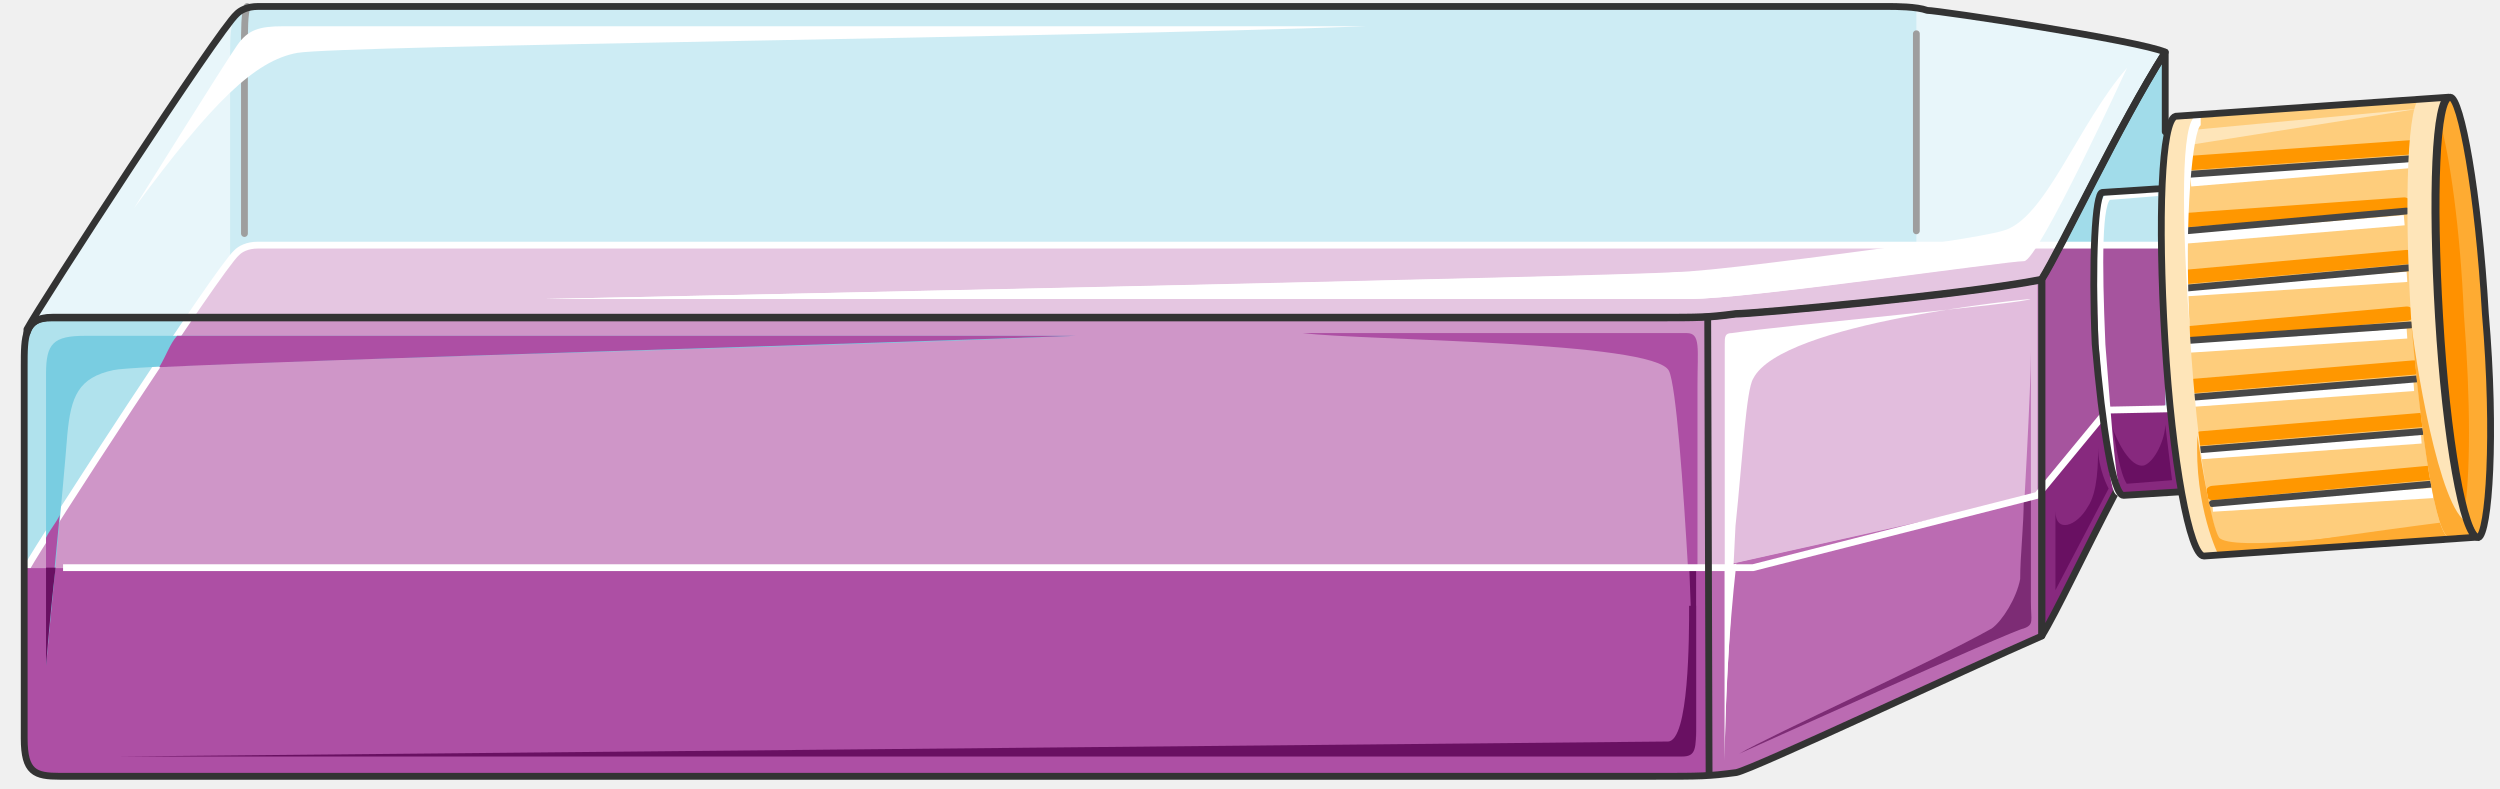
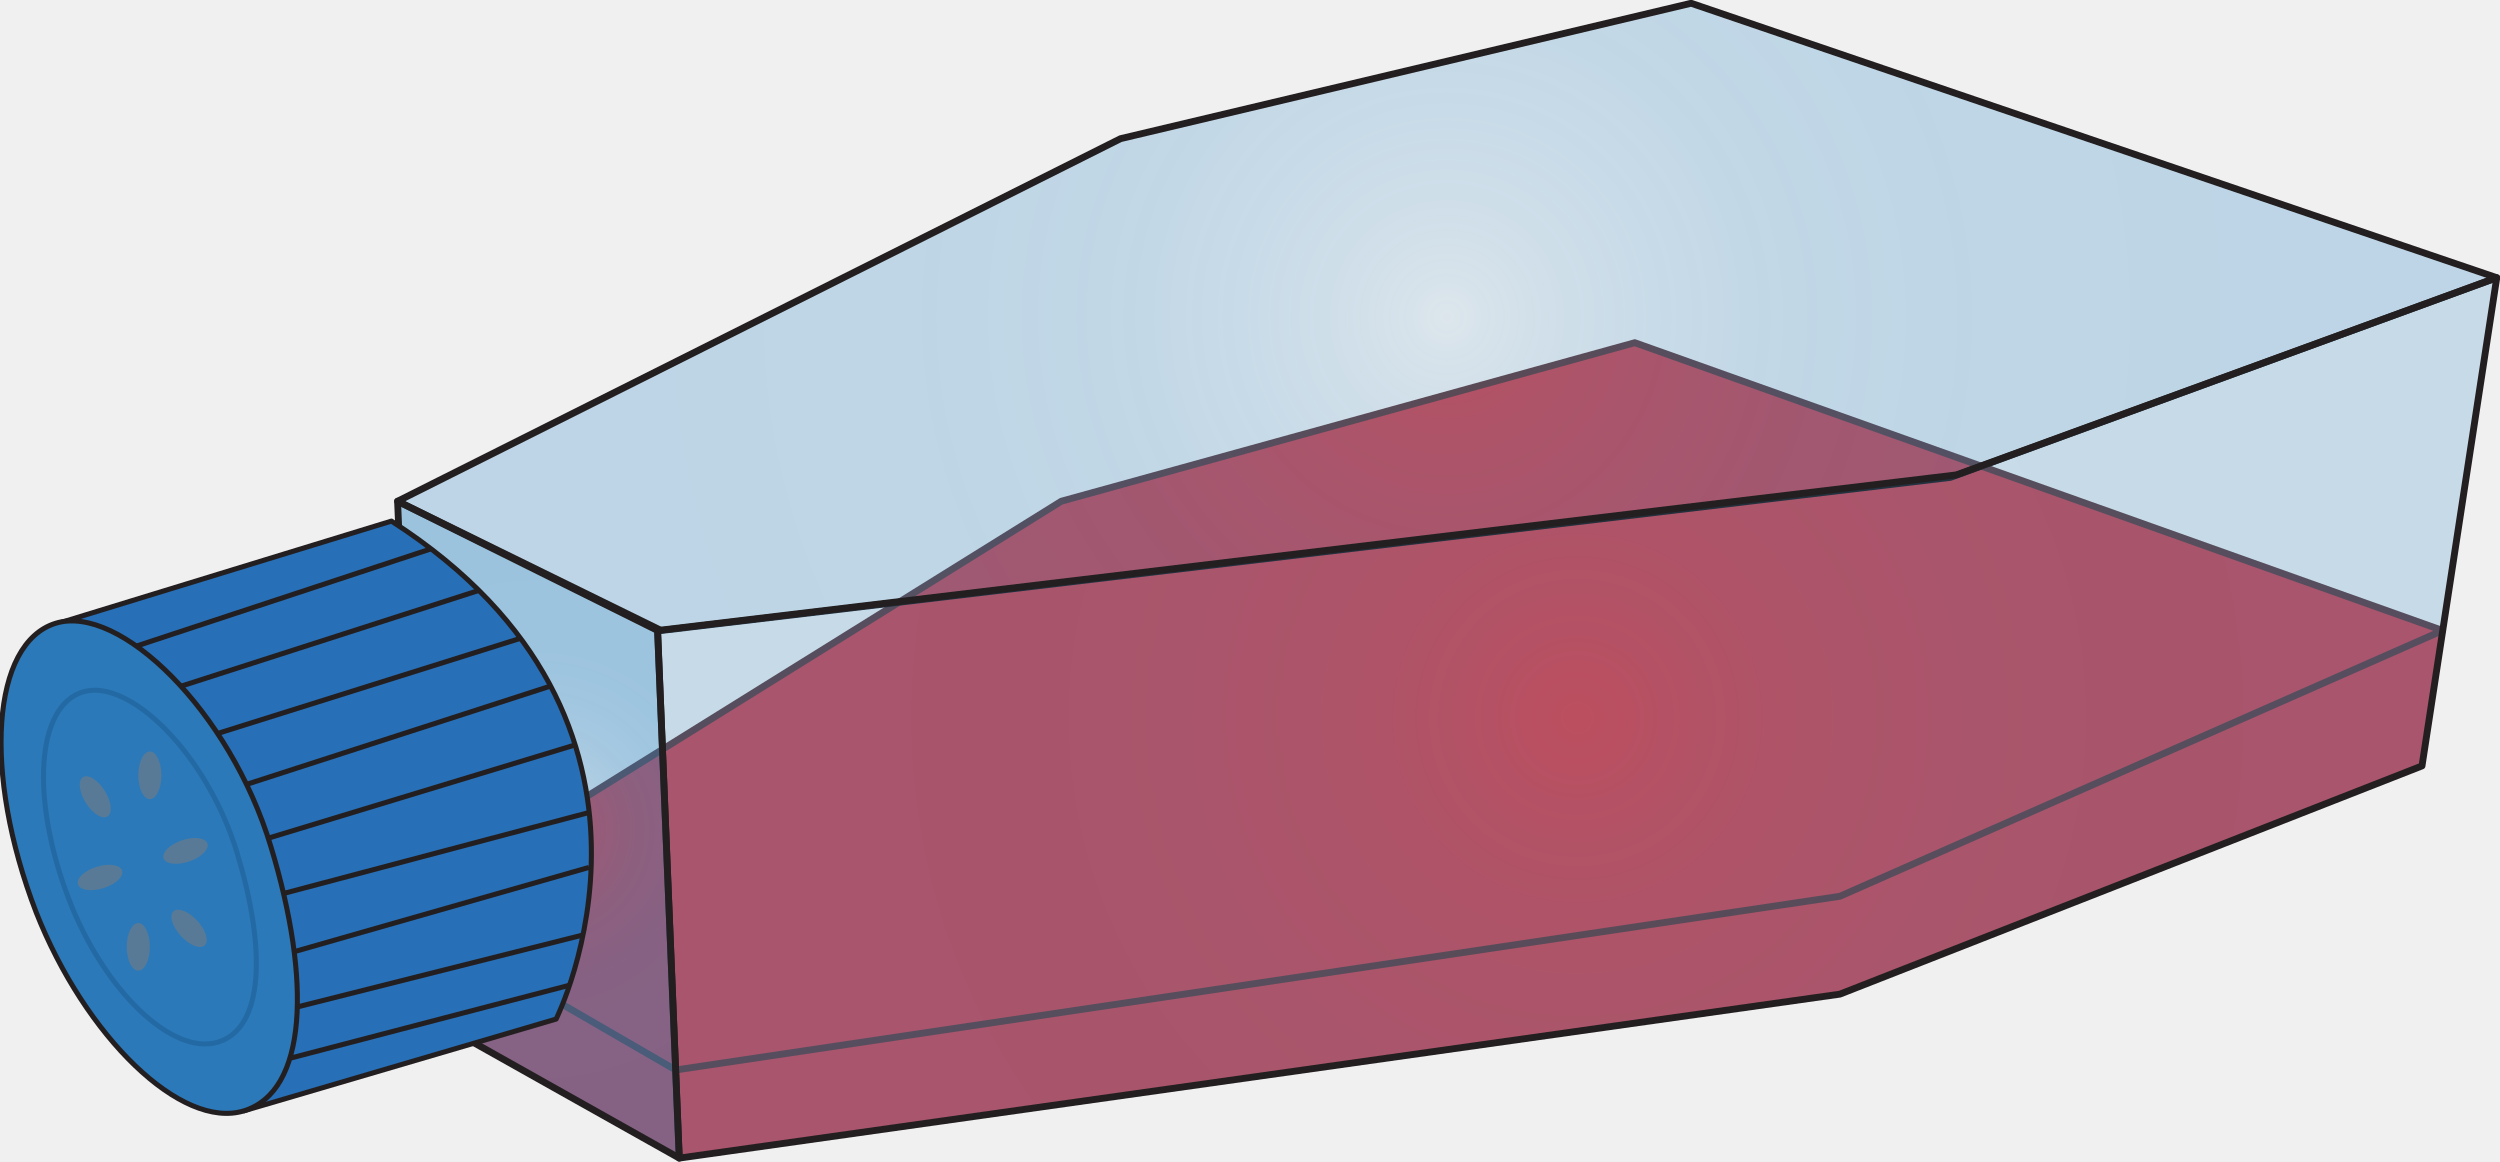
- <svg xmlns="http://www.w3.org/2000/svg" version="1.0" viewBox="0 0 293.14 92.409">
+ <svg xmlns="http://www.w3.org/2000/svg" xmlns:xlink="http://www.w3.org/1999/xlink" viewBox="0 0 69.23 32.16">
  <defs>
-     <clipPath clipPathUnits="userSpaceOnUse" id="a">
-       <path d="M1.919-.16H294.7v92.424H1.92z" />
-     </clipPath>
+     <style>.cls-1{opacity:0.79;}.cls-2,.cls-3{fill:#be1e2d;}.cls-2{stroke:#be1e2d;stroke-width:0.05px;}.cls-2,.cls-3,.cls-4,.cls-5,.cls-6{stroke-linecap:round;}.cls-2,.cls-3,.cls-4,.cls-5,.cls-6,.cls-7,.cls-9{stroke-linejoin:round;}.cls-3{stroke:#3e1215;}.cls-3,.cls-4,.cls-5,.cls-6{stroke-width:0.19px;}.cls-4{fill-opacity:0.25;fill:url(#radial-gradient);}.cls-4,.cls-5,.cls-6,.cls-7,.cls-8{stroke:#231f20;}.cls-5{fill-opacity:0.2;fill:url(#radial-gradient-2);}.cls-6{fill-opacity:0.41;fill:url(#radial-gradient-3);}.cls-7{fill:#276fb7;}.cls-7,.cls-8,.cls-9{stroke-width:0.14px;}.cls-8{fill:#2b79b9;stroke-miterlimit:10;}.cls-9{fill:none;stroke:#236aa4;}.cls-10{fill:#7a7c7d;fill-opacity:0.57;}</style>
+     <radialGradient id="radial-gradient" cx="40.07" cy="8.78" r="21.45" gradientUnits="userSpaceOnUse">
+       <stop offset="0" stop-color="#2484c6" stop-opacity="0.4" />
+       <stop offset="0.05" stop-color="#2484c6" stop-opacity="0.49" />
+       <stop offset="0.15" stop-color="#2484c6" stop-opacity="0.65" />
+       <stop offset="0.26" stop-color="#2484c6" stop-opacity="0.78" />
+       <stop offset="0.39" stop-color="#2484c6" stop-opacity="0.88" />
+       <stop offset="0.53" stop-color="#2484c6" stop-opacity="0.95" />
+       <stop offset="0.7" stop-color="#2484c6" stop-opacity="0.99" />
+       <stop offset="1" stop-color="#2484c6" />
+     </radialGradient>
+     <radialGradient id="radial-gradient-2" cx="43.68" cy="19.88" r="19.96" xlink:href="#radial-gradient" />
+     <radialGradient id="radial-gradient-3" cx="14.91" cy="22.97" r="7" xlink:href="#radial-gradient" />
+   </defs>
+   <g id="Layer_2" data-name="Layer 2">
+     <g id="Abbildung_4" data-name="Abbildung 4">
+       <g id="Box_1" data-name="Box 1">
+         <g id="T75_flask" data-name="T75 flask">
+           <g class="cls-1">
+             <polygon class="cls-2" points="11.7 24.89 11.6 28.02 18.81 32.07 18.81 29.61 11.7 24.89" />
+             <polygon class="cls-2" points="18.81 29.63 50.95 24.89 50.95 27.53 18.81 32.07 18.81 29.63" />
+             <polygon class="cls-2" points="50.95 24.74 67.64 17.46 67.07 21.21 50.95 27.53 50.95 24.74" />
+             <polygon class="cls-3" points="18.71 29.63 11.13 25.24 29.39 13.88 45.27 9.49 67.64 17.46 50.95 24.82 18.71 29.63" />
+           </g>
+           <polygon class="cls-4" points="11.01 13.88 18.31 17.46 54.01 13.22 69.14 7.69 46.83 0.09 31.03 3.84 11.01 13.88" />
+           <polygon class="cls-5" points="18.21 17.46 18.81 32.07 50.95 27.53 67.07 21.21 69.14 7.69 54.18 13.15 18.21 17.46" />
+           <polygon class="cls-6" points="11.01 13.88 11.6 28.02 18.81 32.07 18.21 17.46 11.01 13.88" />
+           <path class="cls-7" d="M6.76,30.76l8.64-2.54S19.52,20,10.84,14.43L1.58,17.27Z" />
+           <path class="cls-8" d="M7.5,23.44c1.14,3.74,1,6.78-.74,7.32S2.36,28.71,1,25.26c-1.49-3.88-1.23-7.45.54-8S6.37,19.69,7.5,23.44Z" />
+           <line class="cls-8" x1="3.78" y1="17.89" x2="11.93" y2="15.2" />
+           <line class="cls-8" x1="5.02" y1="19" x2="13.26" y2="16.35" />
+           <line class="cls-8" x1="6.03" y1="20.31" x2="14.4" y2="17.68" />
+           <line class="cls-8" x1="6.83" y1="21.72" x2="15.24" y2="19" />
+           <line class="cls-8" x1="7.43" y1="23.21" x2="15.92" y2="20.63" />
+           <line class="cls-8" x1="7.86" y1="24.74" x2="16.31" y2="22.5" />
+           <line class="cls-8" x1="8.16" y1="26.35" x2="16.31" y2="24.02" />
+           <line class="cls-8" x1="8.25" y1="27.88" x2="16.15" y2="25.89" />
+           <line class="cls-8" x1="8.05" y1="29.3" x2="15.78" y2="27.28" />
+           <path class="cls-9" d="M6.56,23.6c.82,2.69.75,4.88-.53,5.26S2.87,27.4,1.91,24.91C.84,22.12,1,19.55,2.3,19.16S5.74,20.91,6.56,23.6Z" />
+           <ellipse class="cls-10" cx="4.15" cy="21.47" rx="0.32" ry="0.66" />
+           <ellipse class="cls-10" cx="2.62" cy="22.04" rx="0.31" ry="0.64" transform="matrix(0.85, -0.53, 0.53, 0.85, -11.27, 4.72)" />
+           <ellipse class="cls-10" cx="2.77" cy="24.3" rx="0.64" ry="0.31" transform="translate(-7.05 1.9) rotate(-17.17)" />
+           <ellipse class="cls-10" cx="3.83" cy="26.22" rx="0.32" ry="0.66" />
+           <ellipse class="cls-10" cx="5.14" cy="23.56" rx="0.64" ry="0.31" transform="translate(-7.26 2.88) rotate(-18.63)" />
+           <ellipse class="cls-10" cx="5.24" cy="25.7" rx="0.31" ry="0.64" transform="translate(-15.99 10.3) rotate(-42.5)" />
+         </g>
+       </g>
+     </g>
+   </g>
+   <defs>
    <clipPath id="anchor_liquid_clip">
-       <rect x="6" y="30" width="190" height="58" rx="2" />
+       <rect x="8" y="10" width="50" height="18" rx="1" />
    </clipPath>
  </defs>
-   <path d="M27.743 1.659c.42-.44 1.24-.9 2.499-.9h191.164c.84 0 3.338 0 4.577.46 1.26 0 25.005 3.558 27.903 4.897-5.397 8.455-12.073 22.707-14.571 26.724-9.154 1.779-33.74 3.998-35.818 3.998-3.338.44-4.158.44-9.575.44H6.076c-1.659 0-2.498.46-2.918 1.778v-.44C4.838 35.499 25.664 3.439 27.743 1.66z" fill="#e8f6fa" fill-rule="evenodd" fill-opacity="1" stroke="none" />
-   <path d="m253.486 46.572.4-.44V6.096c-2.898-1.319-26.644-4.877-27.883-4.877-1.26-.46-3.758-.46-4.577-.46H30.322c-1.24 0-2.08.46-2.499.9-.84.88-.84 2.658-.84 4.897V50.13c0 3.997 1.26 4.437 4.178 4.437H221.426c7.495 0 32.06-7.995 32.06-7.995z" fill="#cdecf4" fill-rule="evenodd" fill-opacity="1" stroke="none" />
-   <path d="M224.704 1.24v52.847c10.014-1.319 28.782-7.535 28.782-7.535l.4-.44V6.136c-2.918-1.339-26.664-4.897-27.923-4.897h-1.26z" fill="#e8f6fa" fill-rule="evenodd" fill-opacity="1" stroke="none" />
-   <path d="M6.176 37.197h187.846c5.417 0 6.257 0 9.575-.44 2.098 0 26.663-2.218 35.818-4.017v41.835c-9.155 3.997-33.72 15.57-35.818 16.01-3.318.44-4.158.44-9.575.44H7.015c-2.917 0-4.177-.44-4.177-4.437V42.974c0-3.558 0-5.777 3.338-5.777z" fill="#b0e2ed" fill-rule="evenodd" fill-opacity="1" stroke="none" />
-   <path d="M199.759 37.197v53.828c1.26-.44 2.099-.44 3.758-.44 2.098-.44 26.723-12.013 35.898-16.01V32.74c-9.175 1.8-33.8 4.018-35.898 4.018-1.66.44-2.499.44-3.758.44z" fill="#98d9e8" fill-rule="evenodd" fill-opacity="1" stroke="none" />
-   <path d="M3.718 89.746c4.157-6.676 21.607-33.86 23.665-35.659zM200.558 90.545c4.178-7.096 22.067-34.679 24.146-36.458z" fill="#bae5f0" fill-rule="evenodd" fill-opacity="1" stroke="none" />
-   <path d="M253.886 47.451c-5.357 8.895-11.973 23.106-14.471 27.104V32.78c2.498-3.997 9.114-18.209 14.471-26.664v41.335z" fill="#a1dcea" fill-rule="evenodd" fill-opacity="1" stroke="none" />
-   <path d="M253.986 39.876c-.42-7.096-.42-13.312-.42-17.77l-7.055.46c-.84 0-1.26 7.995-.84 17.77.84 9.754 2.079 17.749 3.318 17.749l7.056-.44c-.82-4.877-1.66-11.093-2.059-17.77z" fill="#bfe7f1" fill-rule="evenodd" fill-opacity="1" stroke="none" />
-   <path d="M30.322 28.743c-1.24 0-2.08.46-2.499.899-2.079 1.779-22.886 33.82-24.565 36.918l-.42 1.339v18.689c0 3.997 1.26 4.437 4.178 4.437h114.91l89.086-3.558c8.735-3.998 22.067-10.234 28.303-12.892 2.498-3.998 9.174-18.25 14.571-27.144V28.743H30.322z" fill="#cf96c8" fill-rule="evenodd" fill-opacity="1" stroke="none" />
-   <path d="m200.558 71.357 38.297-5.657V29.222l-38.297.5v41.635z" fill="#e2bddd" fill-rule="evenodd" fill-opacity="1" stroke="none" />
-   <path d="M239.415 32.76v41.795c2.498-3.998 9.114-18.23 14.471-27.124V28.743h-12.392c-.82 1.779-1.24 3.118-2.08 4.017z" fill="#a6549e" fill-rule="evenodd" fill-opacity="1" stroke="none" />
-   <path d="M30.362 28.743c-1.24 0-2.08.46-2.499.899-.84.44-2.918 3.578-5.836 7.575h171.935c5.417 0 6.257 0 9.575-.44 2.078 0 26.643-2.218 35.798-4.017.84-.88 1.26-2.219 2.079-4.017H30.362z" fill="#e5c6e1" fill-rule="evenodd" fill-opacity="1" stroke="none" />
-   <path clip-path="url(#a)" d="M253.886 28.743H30.242c-1.26 0-2.08.46-2.499.899-2.079 1.779-22.906 33.82-24.585 36.918" fill="none" stroke="#fff" stroke-width=".8px" stroke-linecap="butt" stroke-linejoin="miter" stroke-miterlimit="8" stroke-dasharray="none" stroke-opacity="1" />
-   <path d="M64.001 35.059H198.18c6.656 0 37.077-4.438 39.156-4.438 1.66 0 12.073-22.666 12.073-22.666-5.817 6.676-9.574 17.79-14.571 19.109-4.578 1.339-33.34 4.897-38.337 4.897-4.577.44-132.5 3.098-132.5 3.098z" fill="#fff" fill-rule="evenodd" fill-opacity="1" stroke="none" />
-   <path d="M223.465 28.743C213.47 30.102 199.739 31.9 196.4 31.9c-4.577.46-132.4 3.158-132.4 3.158H198.06c6.676 0 37.058-4.498 39.136-4.498 0 0 .84-.899 1.66-1.818h-15.391z" fill="#fff" fill-rule="evenodd" fill-opacity="1" stroke="none" />
-   <path d="m249.729 54.627-2.899-6.216-7.915 9.774-37.897 8.435H2.838v19.968c0 3.997 1.26 4.437 4.178 4.437h186.926c5.417 0 6.257 0 9.575-.44 1.259 0 13.751-5.756 24.145-10.653 0 0 .42 0 .42-.44h.84c2.917-1.78 5.836-2.659 8.334-3.998.4 0 .4-.44.82-.44h.42c.42-.44.839-.44.839-.44.42-.439.42-.439.42-.899 2.078-3.098 5.816-11.533 9.974-19.088z" fill="#ad4fa4" fill-rule="evenodd" fill-opacity="1" stroke="none" />
-   <path d="m239.735 57.205-.82.9-37.837 8.455h-.84v23.985h3.339c1.239 0 13.711-5.776 24.105-10.653 0 0 .42 0 .42-.46h.84c2.897-1.76 5.816-2.659 8.314-3.998.4 0 .4-.44.82-.44h.42c.42-.44.839-.44.839-.44 0-.439.4-.439.4-.439v-16.91z" fill="#bb6bb2" fill-rule="evenodd" fill-opacity="1" stroke="none" />
-   <path d="M240.254 73.675c1.64-3.538 4.937-10.633 8.655-17.729h.42c0-.44.4-.88.4-1.32l-2.879-6.215-7.435 9.314v16.83c.42-.44.42-.88.42-.88h.42z" fill="#87297e" fill-rule="evenodd" fill-opacity="1" stroke="none" />
-   <path d="M5.397 78.073v-34.24c0-3.557.84-4.457 4.597-4.457h116.13c-28.303 1.34-108.655 3.118-112.812 4.018-4.158.88-4.997 3.118-5.417 7.555-.4 5.337-2.498 27.124-2.498 27.124z" fill="#79cde1" fill-rule="evenodd" fill-opacity="1" stroke="none" />
-   <path d="M5.397 78.073s.8-9.714 1.599-17.67c-.4.9-1.2 1.78-1.6 2.659v15.01z" fill="#ad4fa4" fill-rule="evenodd" fill-opacity="1" stroke="none" />
-   <path d="M5.397 66.56v11.513s.38-5.297 1.12-11.513h-1.12z" fill="#691062" fill-rule="evenodd" fill-opacity="1" stroke="none" />
-   <path d="M20.767 39.376c-.84.92-1.259 2.299-2.098 3.678 18.748-.92 82.89-2.758 107.455-3.678H20.767z" fill="#ad4fa4" fill-rule="evenodd" fill-opacity="1" stroke="none" />
-   <path d="M203.077 39.056c5.836-.88 34.979-3.538 34.979-3.997 0 0-29.143 2.678-32.48 9.334-.84 1.32-1.24 9.314-2.08 17.29-.42 9.314-1.259 19.968-1.259 27.503v-48.79c0-.9 0-1.34.84-1.34z" fill="#fff" fill-rule="evenodd" fill-opacity="1" stroke="none" />
-   <path d="M202.237 66.54v22.646c0-6.216.46-15.09 1.36-23.106l-1.36.46z" fill="#fff" fill-rule="evenodd" fill-opacity="1" stroke="none" />
-   <path d="M199.04 89.186V45.273c0-4.438.4-6.217-1.26-6.217h-45.033c7.096.9 41.275.9 42.954 4.438 1.66 3.557 3.338 45.692 3.338 45.692z" fill="#ad4fa4" fill-rule="evenodd" fill-opacity="1" stroke="none" />
-   <path d="M198.88 86.548V66.56h-.8c.4 11.553.8 19.988.8 19.988z" fill="#691062" fill-rule="evenodd" fill-opacity="1" stroke="none" />
-   <path d="M14.031 88.706h183.19c1.658 0 1.658-.88 1.658-3.957V71.037h-.819c0 3.538 0 15.91-2.499 15.91z" fill="#691062" fill-rule="evenodd" fill-opacity="1" stroke="none" />
-   <path d="M233.538 73.715c-7.095 3.998-25.864 12.453-29.622 14.671 0 0 32.54-14.67 33.38-14.67 1.24-.46.84-.9.84-3.119V41.215c0 4.457-.84 18.709-1.26 26.704-.42 2.238-2.078 4.897-3.338 5.796z" fill="#bf74b7" fill-rule="evenodd" fill-opacity="1" stroke="none" />
-   <path d="M237.296 58.545c0 3.118-.42 6.675-.42 9.354-.42 2.219-2.078 4.897-3.338 5.796-7.095 3.998-25.864 12.473-29.622 14.691 0 0 32.54-14.69 33.38-14.69 1.24-.46.84-.9.84-3.119V58.085l-.84.46z" fill="#7d2c75" fill-rule="evenodd" fill-opacity="1" stroke="none" />
-   <path d="M244.772 59.484c-1.26 2.219-3.758 3.098-3.758.44v9.274l6.236-11.913s-1.24-2.218-1.24-4.877c0 1.78 0 5.317-1.238 7.076z" fill="#691062" fill-rule="evenodd" fill-opacity="1" stroke="none" />
-   <path d="m246.85 48.41-7.975 9.675-33.32 8.475H7.395" fill="none" stroke="#fff" stroke-width=".8px" stroke-linecap="butt" stroke-linejoin="miter" stroke-miterlimit="8" stroke-dasharray="none" stroke-opacity="1" />
-   <path d="M246.85 50.59c.42 4.417 1.26 7.495 2.1 7.495l7.095-.44c-.4-2.638-.82-6.616-1.24-9.714h-7.955v2.658z" fill="#87297e" fill-rule="evenodd" fill-opacity="1" stroke="none" />
-   <path d="M247.73 50.21c.42 2.178.82 5.216 1.639 6.516l5.317-.42-.8-6.536c0 1.739-1.24 4.357-2.458 4.797-1.64.42-3.278-3.058-3.698-4.357z" fill="#691062" fill-rule="evenodd" fill-opacity="1" stroke="none" />
-   <path d="m254.686 47.931-7.836.16" fill="none" stroke="#fff" stroke-width=".8px" stroke-linecap="butt" stroke-linejoin="miter" stroke-miterlimit="8" stroke-dasharray="none" stroke-opacity="1" />
-   <path d="M28.663 27.383V5.657c0-2.22 0-3.998.32-4.897M224.704 27.064V3.958" fill="none" stroke="#9e9e9e" stroke-width=".8px" stroke-linecap="round" stroke-linejoin="round" stroke-miterlimit="10" stroke-dasharray="none" stroke-opacity="1" />
-   <path d="m200.239 37.217.16 53.328M6.176 37.197h187.846c5.417 0 6.257 0 9.575-.44 2.098 0 26.663-2.218 35.818-4.017v41.835c-9.155 3.997-33.72 15.57-35.818 16.01-3.318.44-4.158.44-9.575.44H7.015c-2.917 0-4.177-.44-4.177-4.437V42.974c0-3.558 0-5.777 3.338-5.777" fill="none" stroke="#333" stroke-width=".8px" stroke-linecap="round" stroke-linejoin="round" stroke-miterlimit="10" stroke-dasharray="none" stroke-opacity="1" />
-   <path d="M27.743 1.659c.42-.44 1.24-.9 2.499-.9h191.164c.84 0 3.338 0 4.577.46 1.26 0 25.005 3.558 27.903 4.897-5.397 8.455-12.073 22.707-14.571 26.724 0 0 0 0 0 0-9.154 1.779-33.74 3.998-35.818 3.998-3.338.44-4.158.44-9.575.44H6.076c-1.659 0-2.498.46-2.918 1.778v-.44C4.838 35.499 25.664 3.439 27.743 1.66" fill="none" stroke="#333" stroke-width=".8px" stroke-linecap="round" stroke-linejoin="round" stroke-miterlimit="10" stroke-dasharray="none" stroke-opacity="1" />
-   <path d="M248.11 57.685c-3.718 7.096-7.036 14.211-8.695 16.87 0 0 0 0 0 0V32.78s0 0 0 0c2.498-3.997 9.114-18.209 14.471-26.664v9.335" fill="none" stroke="#333" stroke-width=".8px" stroke-linecap="round" stroke-linejoin="round" stroke-miterlimit="10" stroke-dasharray="none" stroke-opacity="1" />
-   <path d="M15.71 24.425S26.544 7.095 27.803 5.317c1.24-1.78 2.499-2.239 5.417-2.239h127.043C124.445 4.418 40.296 5.317 34.879 6.196c-4.997.9-9.994 5.777-19.169 18.23z" fill="#fff" fill-rule="evenodd" fill-opacity="1" stroke="none" />
-   <path d="M286.067 37.217c.82 14.252 2.878 25.825 4.537 25.825 1.24-.44 2.059-12.013.82-26.264-.82-14.252-2.879-25.385-4.118-25.385-1.66 0-2.079 11.593-1.24 25.824z" fill="#feab32" fill-rule="evenodd" fill-opacity="1" stroke="none" />
-   <path d="M286.047 14.111c-.4 4.018-.82 12.913 0 23.146.82 10.254 1.639 18.71 2.858 23.146.8-4.437.8-13.352 0-23.585-.42-9.794-1.64-18.689-2.858-22.707z" fill="#ff9100" fill-rule="evenodd" fill-opacity="1" stroke="none" />
-   <path d="M258.423 65.2c-1.659 0-3.737-11.113-4.577-25.344-.84-14.232-.42-25.785 1.26-26.224l32.08-2.239c-1.679 0-2.099 11.573-1.26 25.804.84 14.232 2.919 25.785 4.578 25.785l-32.08 2.218z" fill="#fecd7c" fill-rule="evenodd" fill-opacity="1" stroke="none" />
-   <path d="m261.402 64.72 29.102-1.758s-1.66-1.76-3.738-1.76c-7.056.88-25.364 3.519-25.364 3.519z" fill="#feab32" fill-rule="evenodd" fill-opacity="1" stroke="none" />
-   <path d="m256.844 19.068 25.825-1.838M256.045 25.784l25.824-1.839M256.365 32.42l25.824-2.318M259.403 57.765l25.824-2.399M258.044 51.369l25.824-2.159M257.244 45.213l25.744-2.16M256.365 39.056l25.824-2.318" fill="none" stroke="#333" stroke-width=".8px" stroke-linecap="butt" stroke-linejoin="miter" stroke-miterlimit="8" stroke-dasharray="none" stroke-opacity="1" />
-   <path d="m256.884 19.108 25.825-1.838M256.085 25.824l25.824-1.839M256.405 32.46l25.824-2.318M259.443 57.805l25.824-2.399M258.084 51.409l25.824-2.159M257.284 45.253l25.744-2.16M256.405 39.096l25.824-2.318" fill="none" stroke="#ff9700" stroke-width="1.679px" stroke-linecap="round" stroke-linejoin="round" stroke-miterlimit="10" stroke-dasharray="none" stroke-opacity="1" />
-   <path d="m256.884 21.267 25.825-2.159M256.085 27.983l25.824-2.159M256.405 34.14l25.824-1.68M259.443 59.404l25.824-1.599M258.084 53.248l25.824-1.84M257.284 47.091l25.744-1.838M256.405 40.775l25.824-1.679" fill="none" stroke="#fff" stroke-width="1.199px" stroke-linecap="butt" stroke-linejoin="miter" stroke-miterlimit="8" stroke-dasharray="none" stroke-opacity="1" />
-   <path clip-path="url(#a)" d="M286.067 37.217c.82 14.252 2.878 25.825 4.537 25.825 1.24-.44 2.059-12.013.82-26.264-.82-14.252-2.879-25.385-4.118-25.385-1.66 0-2.079 11.593-1.24 25.824" fill="none" stroke="#333" stroke-width=".8px" stroke-linecap="butt" stroke-linejoin="miter" stroke-miterlimit="8" stroke-dasharray="none" stroke-opacity="1" />
-   <path d="M248.51 57.765c-.82 0-1.22-7.116-2.04-17.35-.42-9.814-.42-16.93.82-17.369l5.717-.46" fill="none" stroke="#fff" stroke-width=".8px" stroke-linecap="butt" stroke-linejoin="miter" stroke-miterlimit="8" stroke-dasharray="none" stroke-opacity="1" />
-   <path d="M253.986 39.876c-.42-7.096-.42-13.312-.42-17.77l-7.055.46c-.84 0-1.26 7.995-.84 17.77.84 9.754 2.079 17.749 3.318 17.749l7.056-.44c-.82-4.877-1.66-11.093-2.059-17.77" fill="none" stroke="#333" stroke-width=".8px" stroke-linecap="butt" stroke-linejoin="miter" stroke-miterlimit="8" stroke-dasharray="none" stroke-opacity="1" />
-   <path d="m256.844 20.428 26.144-1.84M256.365 27.064l25.824-2.319M256.365 33.78l26.304-2.399M259.403 59.044l26.144-2.318M258.044 52.728l26.304-2.159M257.244 46.572l26.304-2.159M256.365 39.936l26.304-1.84" fill="none" stroke="#474747" stroke-width=".8px" stroke-linecap="round" stroke-linejoin="miter" stroke-miterlimit="8" stroke-dasharray="none" stroke-opacity="1" />
-   <path d="M258.064 13.792h-2.939c-1.679.46-2.118 11.972-1.259 26.164.84 14.171 2.938 25.244 4.617 25.244l2.519-.44c-1.68-1.318-3.358-11.952-4.198-25.264-.84-13.732-.42-25.704 1.26-25.704z" fill="#fee5b9" fill-rule="evenodd" fill-opacity="1" stroke="none" />
-   <path d="M257.664 51.05c.42 3.097 1.679 10.613 2.518 11.952 1.24 1.759 17.53-.44 17.53-.44l-1.24 1.32-16.29 1.318s-2.938-5.736-2.518-14.15z" fill="#feab32" fill-rule="evenodd" fill-opacity="1" stroke="none" />
-   <path d="M286.826 11.393h-2.878c-1.66 0-2.079 12.033-1.24 25.824 1.24 14.252 2.879 25.825 4.538 25.825l2.458-.44c-1.219-1.34-2.878-12.013-3.697-25.385-1.24-14.23-.82-25.824.82-25.824z" fill="#fee5b9" fill-rule="evenodd" fill-opacity="1" stroke="none" />
-   <path d="M287.266 63.042c-1.68 0-3.338-11.573-4.597-25.825.42 4.458 3.338 22.727 6.676 24.046 3.318 1.34 0 0 0 0l.82 1.34z" fill="#feab32" fill-rule="evenodd" fill-opacity="1" stroke="none" />
-   <path d="m255.245 15.41 28.303-2.658-28.303 4.478v-1.82z" fill="#fee5b9" fill-rule="evenodd" fill-opacity="1" stroke="none" />
-   <path d="M257.224 13.792c-1.659 1.779-1.24 14.57-.42 25.584-.82-14.551.42-24.245 1.24-24.685v-.9h-.82z" fill="#fff" fill-rule="evenodd" fill-opacity="1" stroke="none" />
-   <path d="M258.423 65.2c-1.659 0-3.737-11.113-4.577-25.344-.84-14.232-.42-25.785 1.26-26.224l32.08-2.239c-1.679 0-2.099 11.573-1.26 25.804.84 14.232 2.919 25.785 4.578 25.785l-32.08 2.218z" fill="none" stroke="#333" stroke-width=".8px" stroke-linecap="butt" stroke-linejoin="miter" stroke-miterlimit="8" stroke-dasharray="none" stroke-opacity="1" />
+   <rect id="anchor_liquid_bounds" x="8" y="10" width="50" height="18" fill="none" stroke="none" display="none" />
+   <rect id="anchor_label" x="15" y="12" width="35" height="10" fill="none" stroke="none" display="none" />
+   <rect id="anchor_error" x="55" y="3" width="8" height="8" fill="none" stroke="none" display="none" />
  <g id="overlay_root" />
-   <rect id="anchor_liquid_bounds" x="6" y="30" width="190" height="58" fill="none" stroke="none" display="none" />
-   <rect id="anchor_label" x="30" y="45" width="100" height="25" fill="none" stroke="none" display="none" />
-   <rect id="anchor_error" x="270" y="10" width="16" height="16" fill="none" stroke="none" display="none" />
</svg>
